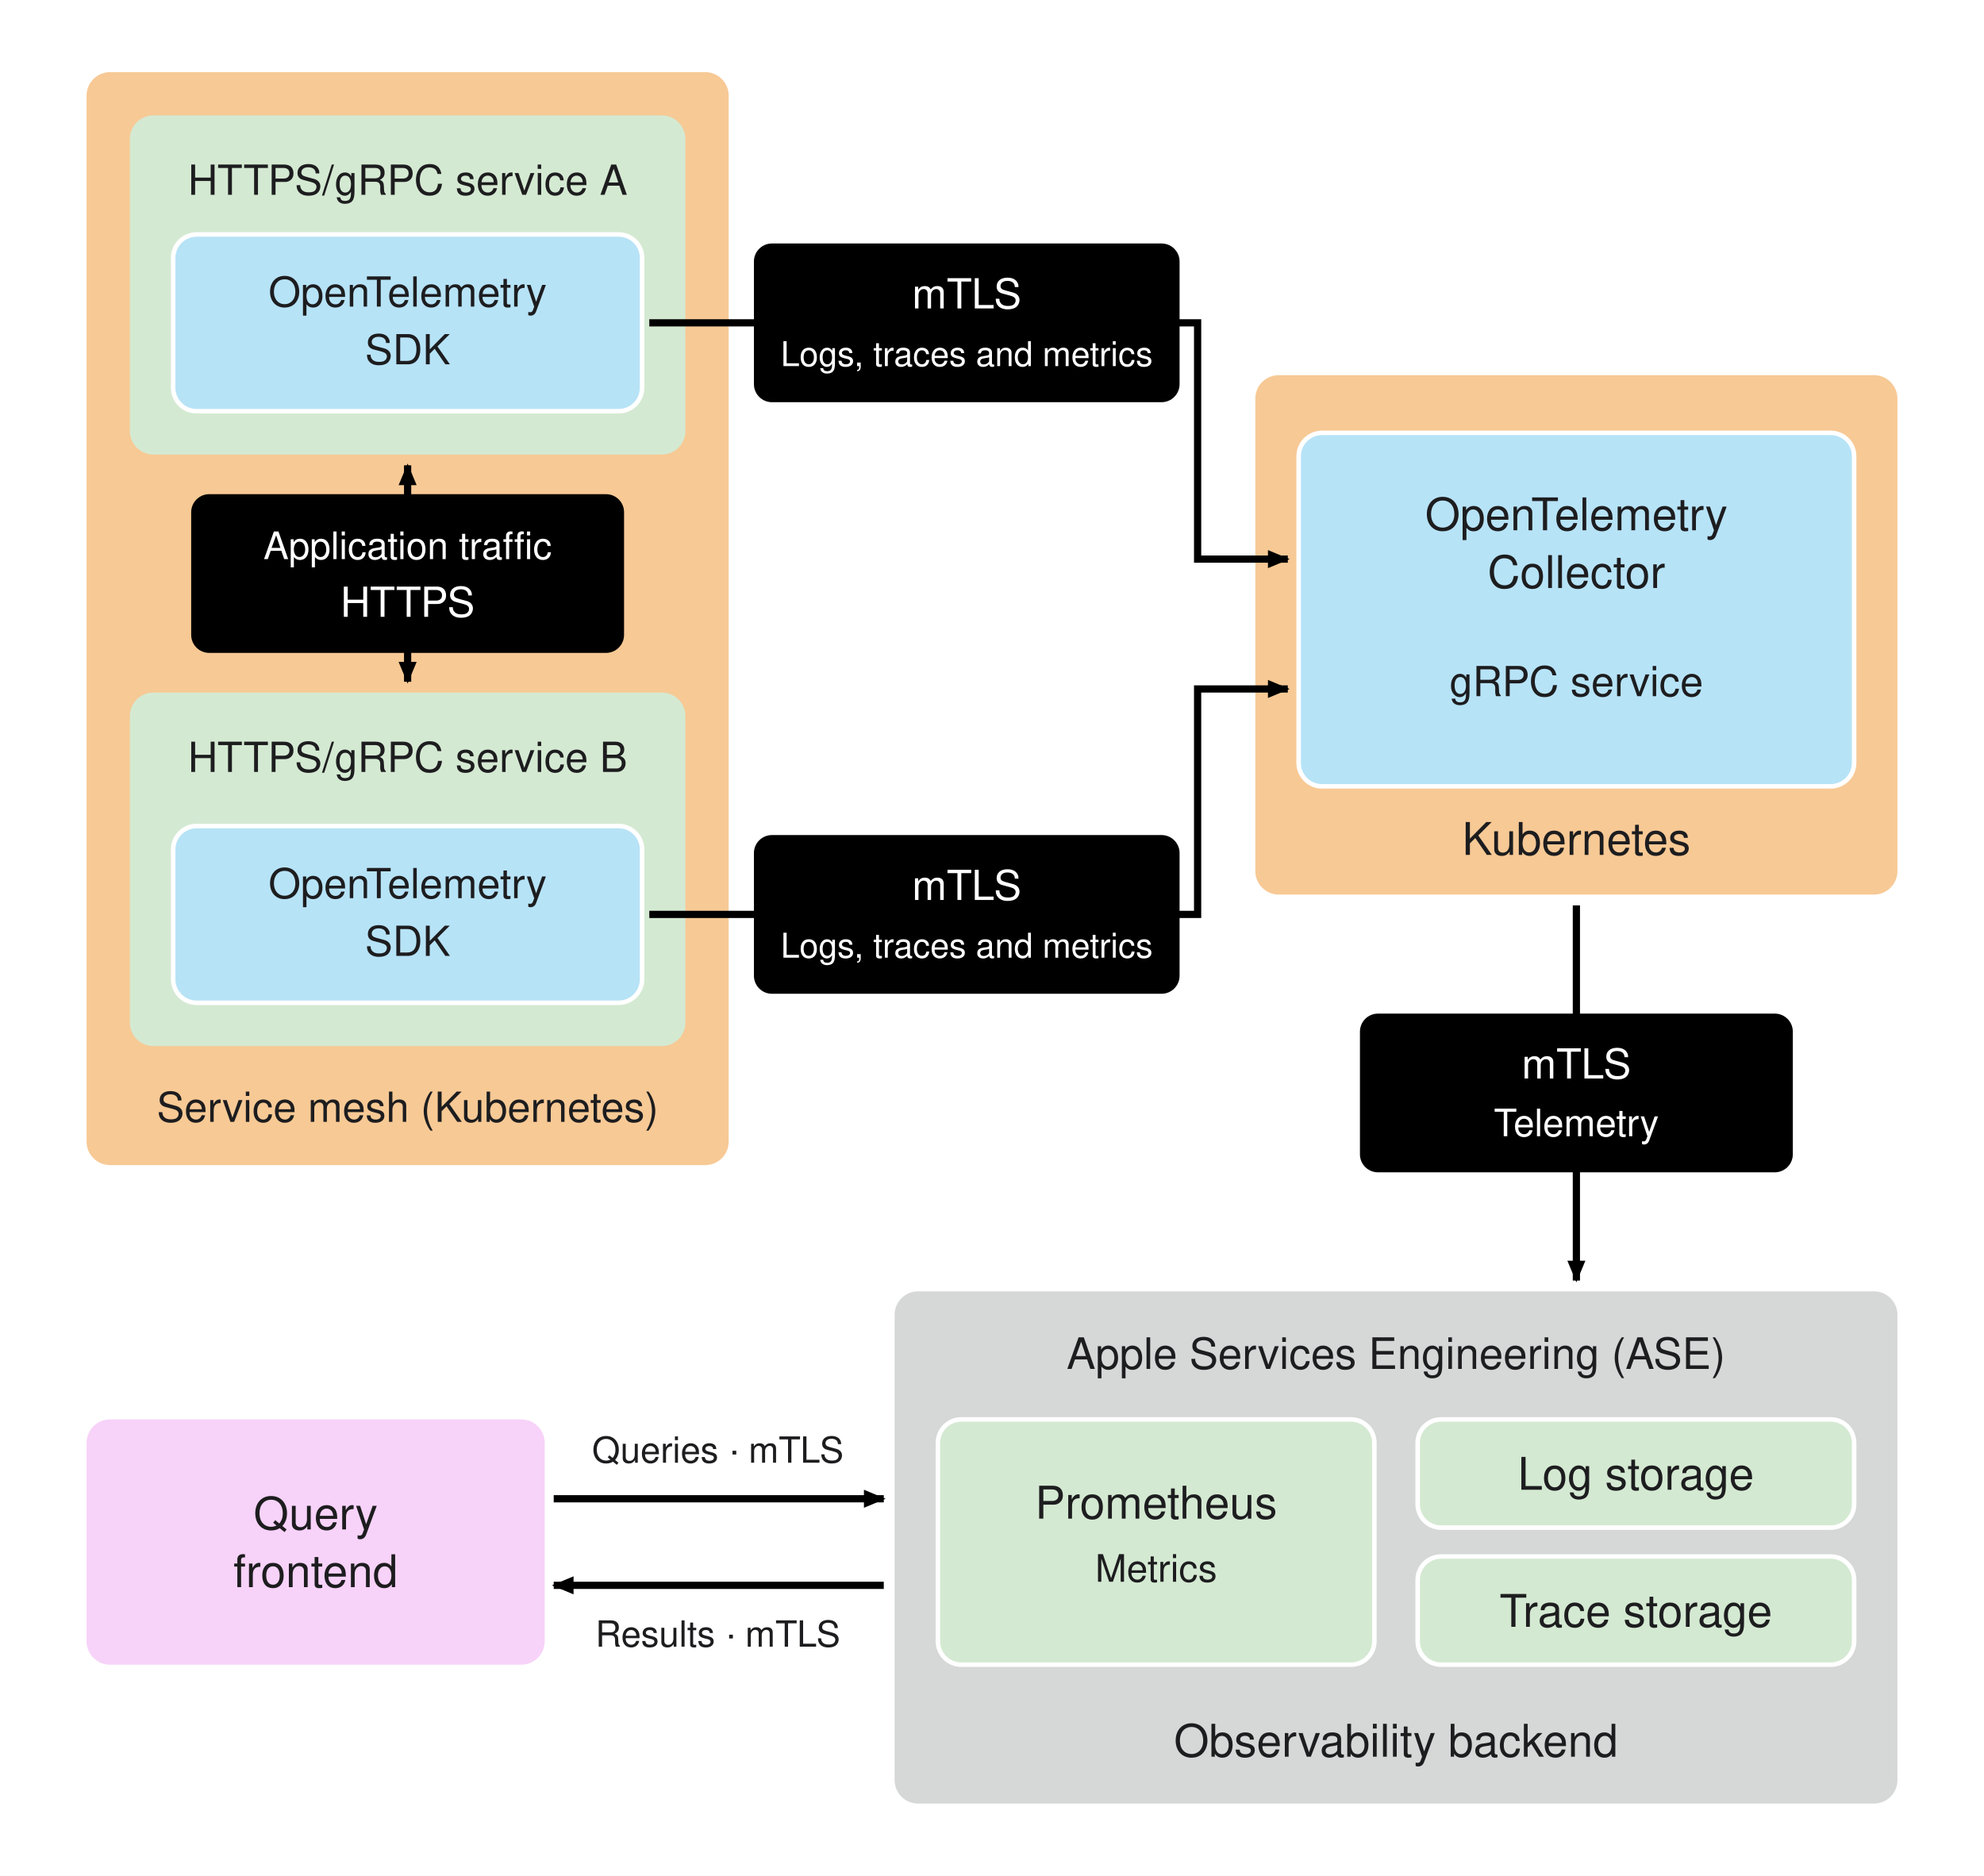
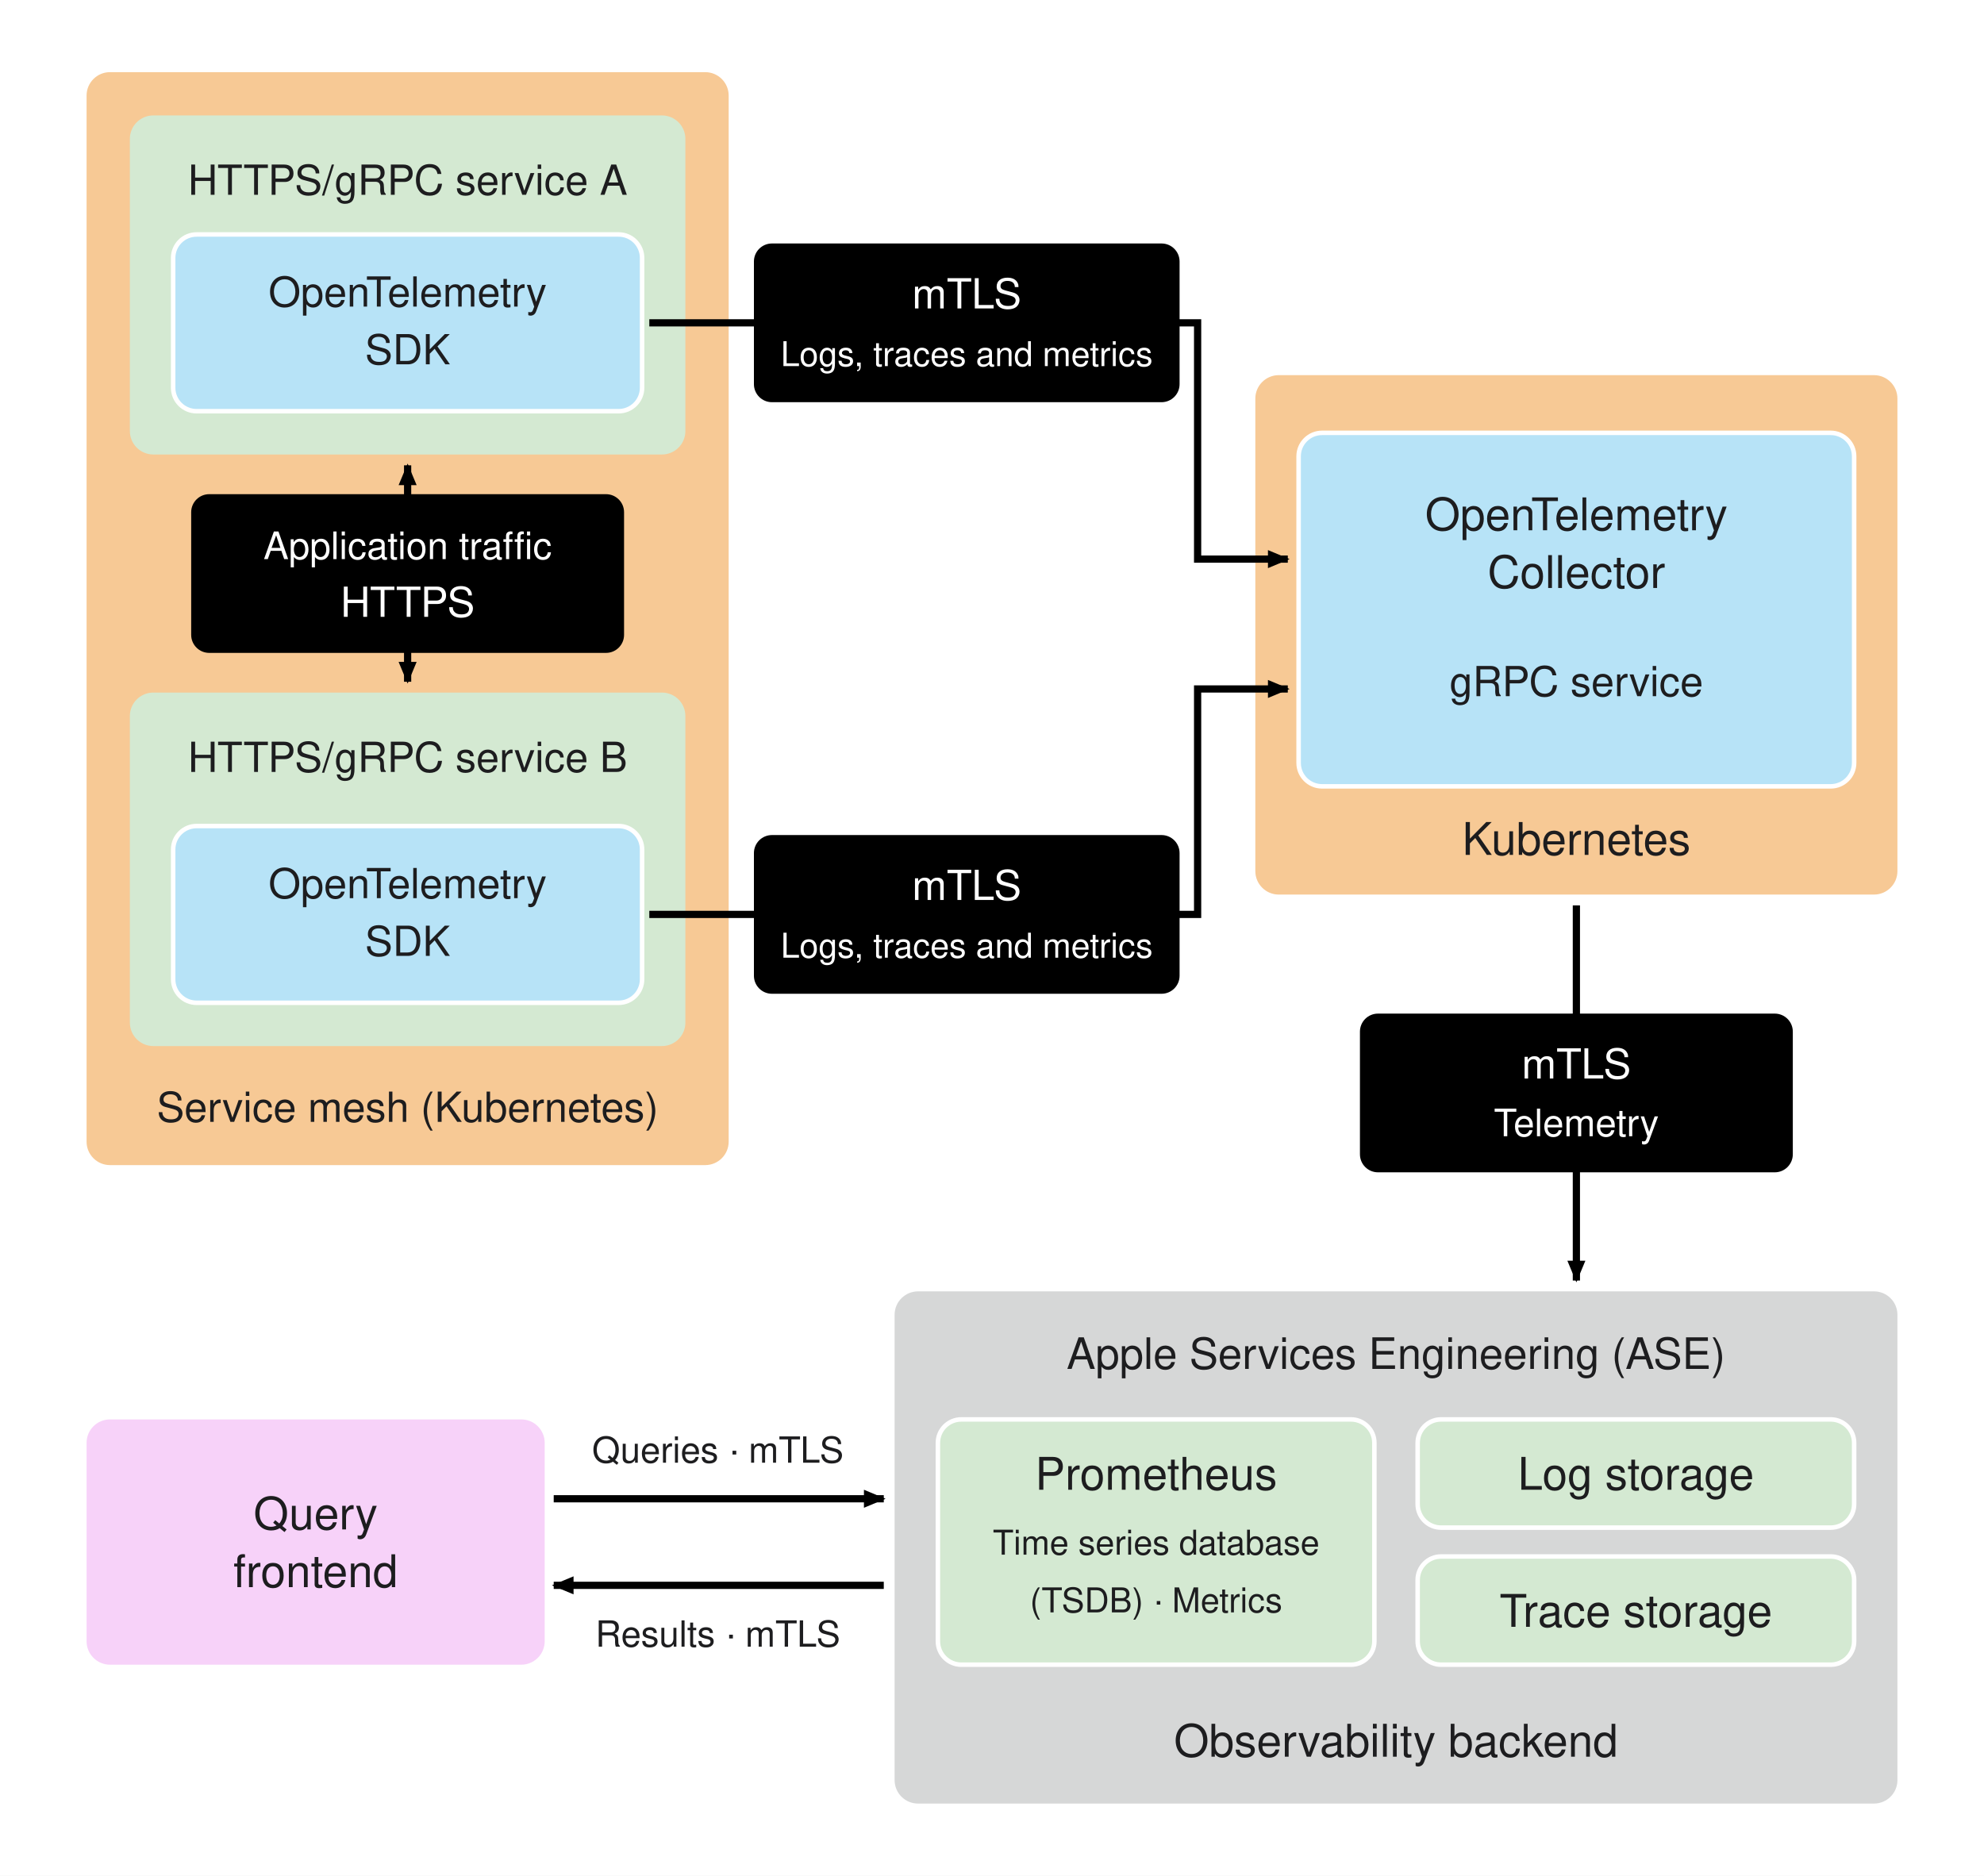
<svg xmlns="http://www.w3.org/2000/svg" width="1100" height="1040" viewBox="0 72 1100 1040" role="img" aria-labelledby="title description">
  <defs>
    <marker id="arrow" viewBox="0 0 12 10" refX="11" refY="5" markerWidth="12" markerHeight="10" markerUnits="userSpaceOnUse" orient="auto-start-reverse">
      <path d="M 0 0 L 12 5 L 0 10 Z" fill="#000" />
    </marker>
  </defs>
  <rect x="0" y="72" width="1100" height="1040" fill="#fff" />
  <g font-family="Helvetica, Arial, Liberation Sans, sans-serif" fill="#1d1d1f" font-weight="400" text-anchor="middle">
    <rect x="48" y="112" width="356" height="606" rx="13" fill="#f7c995" />
    <rect x="72" y="136" width="308" height="188" rx="13" fill="#d4e9d2" />
    <text x="226" y="180" font-size="23">HTTPS/gRPC service A</text>
    <rect x="96" y="202" width="260" height="98" rx="13" fill="#b7e3f7" stroke="#fff" stroke-width="2.5" />
    <text x="226" y="242" font-size="23">OpenTelemetry</text>
    <text x="226" y="274" font-size="23">SDK</text>
    <rect x="72" y="456" width="308" height="196" rx="13" fill="#d4e9d2" />
    <text x="226" y="500" font-size="23">HTTPS/gRPC service B</text>
    <rect x="96" y="530" width="260" height="98" rx="13" fill="#b7e3f7" stroke="#fff" stroke-width="2.5" />
    <text x="226" y="570" font-size="23">OpenTelemetry</text>
    <text x="226" y="602" font-size="23">SDK</text>
    <text x="226" y="694" font-size="23">Service mesh (Kubernetes)</text>
    <path d="M 226 330 V 450" fill="none" stroke="#000" stroke-width="4" marker-start="url(#arrow)" marker-end="url(#arrow)" />
    <rect x="106" y="346" width="240" height="88" rx="10" fill="#000" />
    <text x="226" y="382" font-size="21" fill="#fff">Application traffic</text>
    <text x="226" y="414" font-size="23" fill="#fff">HTTPS</text>
    <rect x="696" y="280" width="356" height="288" rx="13" fill="#f7c995" />
    <rect x="720" y="312" width="308" height="196" rx="13" fill="#b7e3f7" stroke="#fff" stroke-width="2.5" />
    <text x="874" y="366" font-size="25">OpenTelemetry</text>
    <text x="874" y="398" font-size="25">Collector</text>
    <text x="874" y="458" font-size="23">gRPC service</text>
    <text x="874" y="546" font-size="25">Kubernetes</text>
    <path d="M 360 251 H 664 V 382 H 714" fill="none" stroke="#000" stroke-width="4" marker-end="url(#arrow)" />
    <rect x="418" y="207" width="236" height="88" rx="10" fill="#000" />
    <text x="536" y="243" font-size="23" fill="#fff">mTLS</text>
    <text x="536" y="275" font-size="19" fill="#fff">Logs, traces and metrics</text>
    <path d="M 360 579 H 664 V 454 H 714" fill="none" stroke="#000" stroke-width="4" marker-end="url(#arrow)" />
    <rect x="418" y="535" width="236" height="88" rx="10" fill="#000" />
    <text x="536" y="571" font-size="23" fill="#fff">mTLS</text>
    <text x="536" y="603" font-size="19" fill="#fff">Logs, traces and metrics</text>
    <path d="M 874 574 V 782" fill="none" stroke="#000" stroke-width="4" marker-end="url(#arrow)" />
    <rect x="754" y="634" width="240" height="88" rx="10" fill="#000" />
    <text x="874" y="670" font-size="23" fill="#fff">mTLS</text>
    <text x="874" y="702" font-size="21" fill="#fff">Telemetry</text>
    <rect x="496" y="788" width="556" height="284" rx="13" fill="#d6d7d7" />
    <text x="774" y="831" font-size="24">Apple Services Engineering (ASE)</text>
    <rect x="520" y="859" width="242" height="136" rx="13" fill="#d4e9d2" stroke="#fff" stroke-width="2.5" />
-     <text x="641" y="914" font-size="25">Prometheus</text>
-     <text x="641" y="949" font-size="21">Metrics</text>
+     <text x="641" y="898" font-size="25">Prometheus</text>
+     <text x="641" y="934" font-size="19">Time series database</text>
+     <text x="641" y="966" font-size="19">(TSDB) · Metrics</text>
    <rect x="786" y="859" width="242" height="60" rx="13" fill="#d4e9d2" stroke="#fff" stroke-width="2.5" />
    <text x="907" y="898" font-size="25">Log storage</text>
    <rect x="786" y="935" width="242" height="60" rx="13" fill="#d4e9d2" stroke="#fff" stroke-width="2.5" />
    <text x="907" y="974" font-size="25">Trace storage</text>
    <text x="774" y="1046" font-size="25">Observability backend</text>
    <rect x="48" y="859" width="254" height="136" rx="13" fill="#f7d2f9" />
    <text x="175" y="920" font-size="25">Query</text>
    <text x="175" y="952" font-size="25">frontend</text>
    <path d="M 307 903 H 490" fill="none" stroke="#000" stroke-width="4" marker-end="url(#arrow)" />
    <text x="398" y="883" font-size="20">Queries · mTLS</text>
    <path d="M 490 951 H 307" fill="none" stroke="#000" stroke-width="4" marker-end="url(#arrow)" />
    <text x="398" y="985" font-size="20">Results · mTLS</text>
  </g>
</svg>
